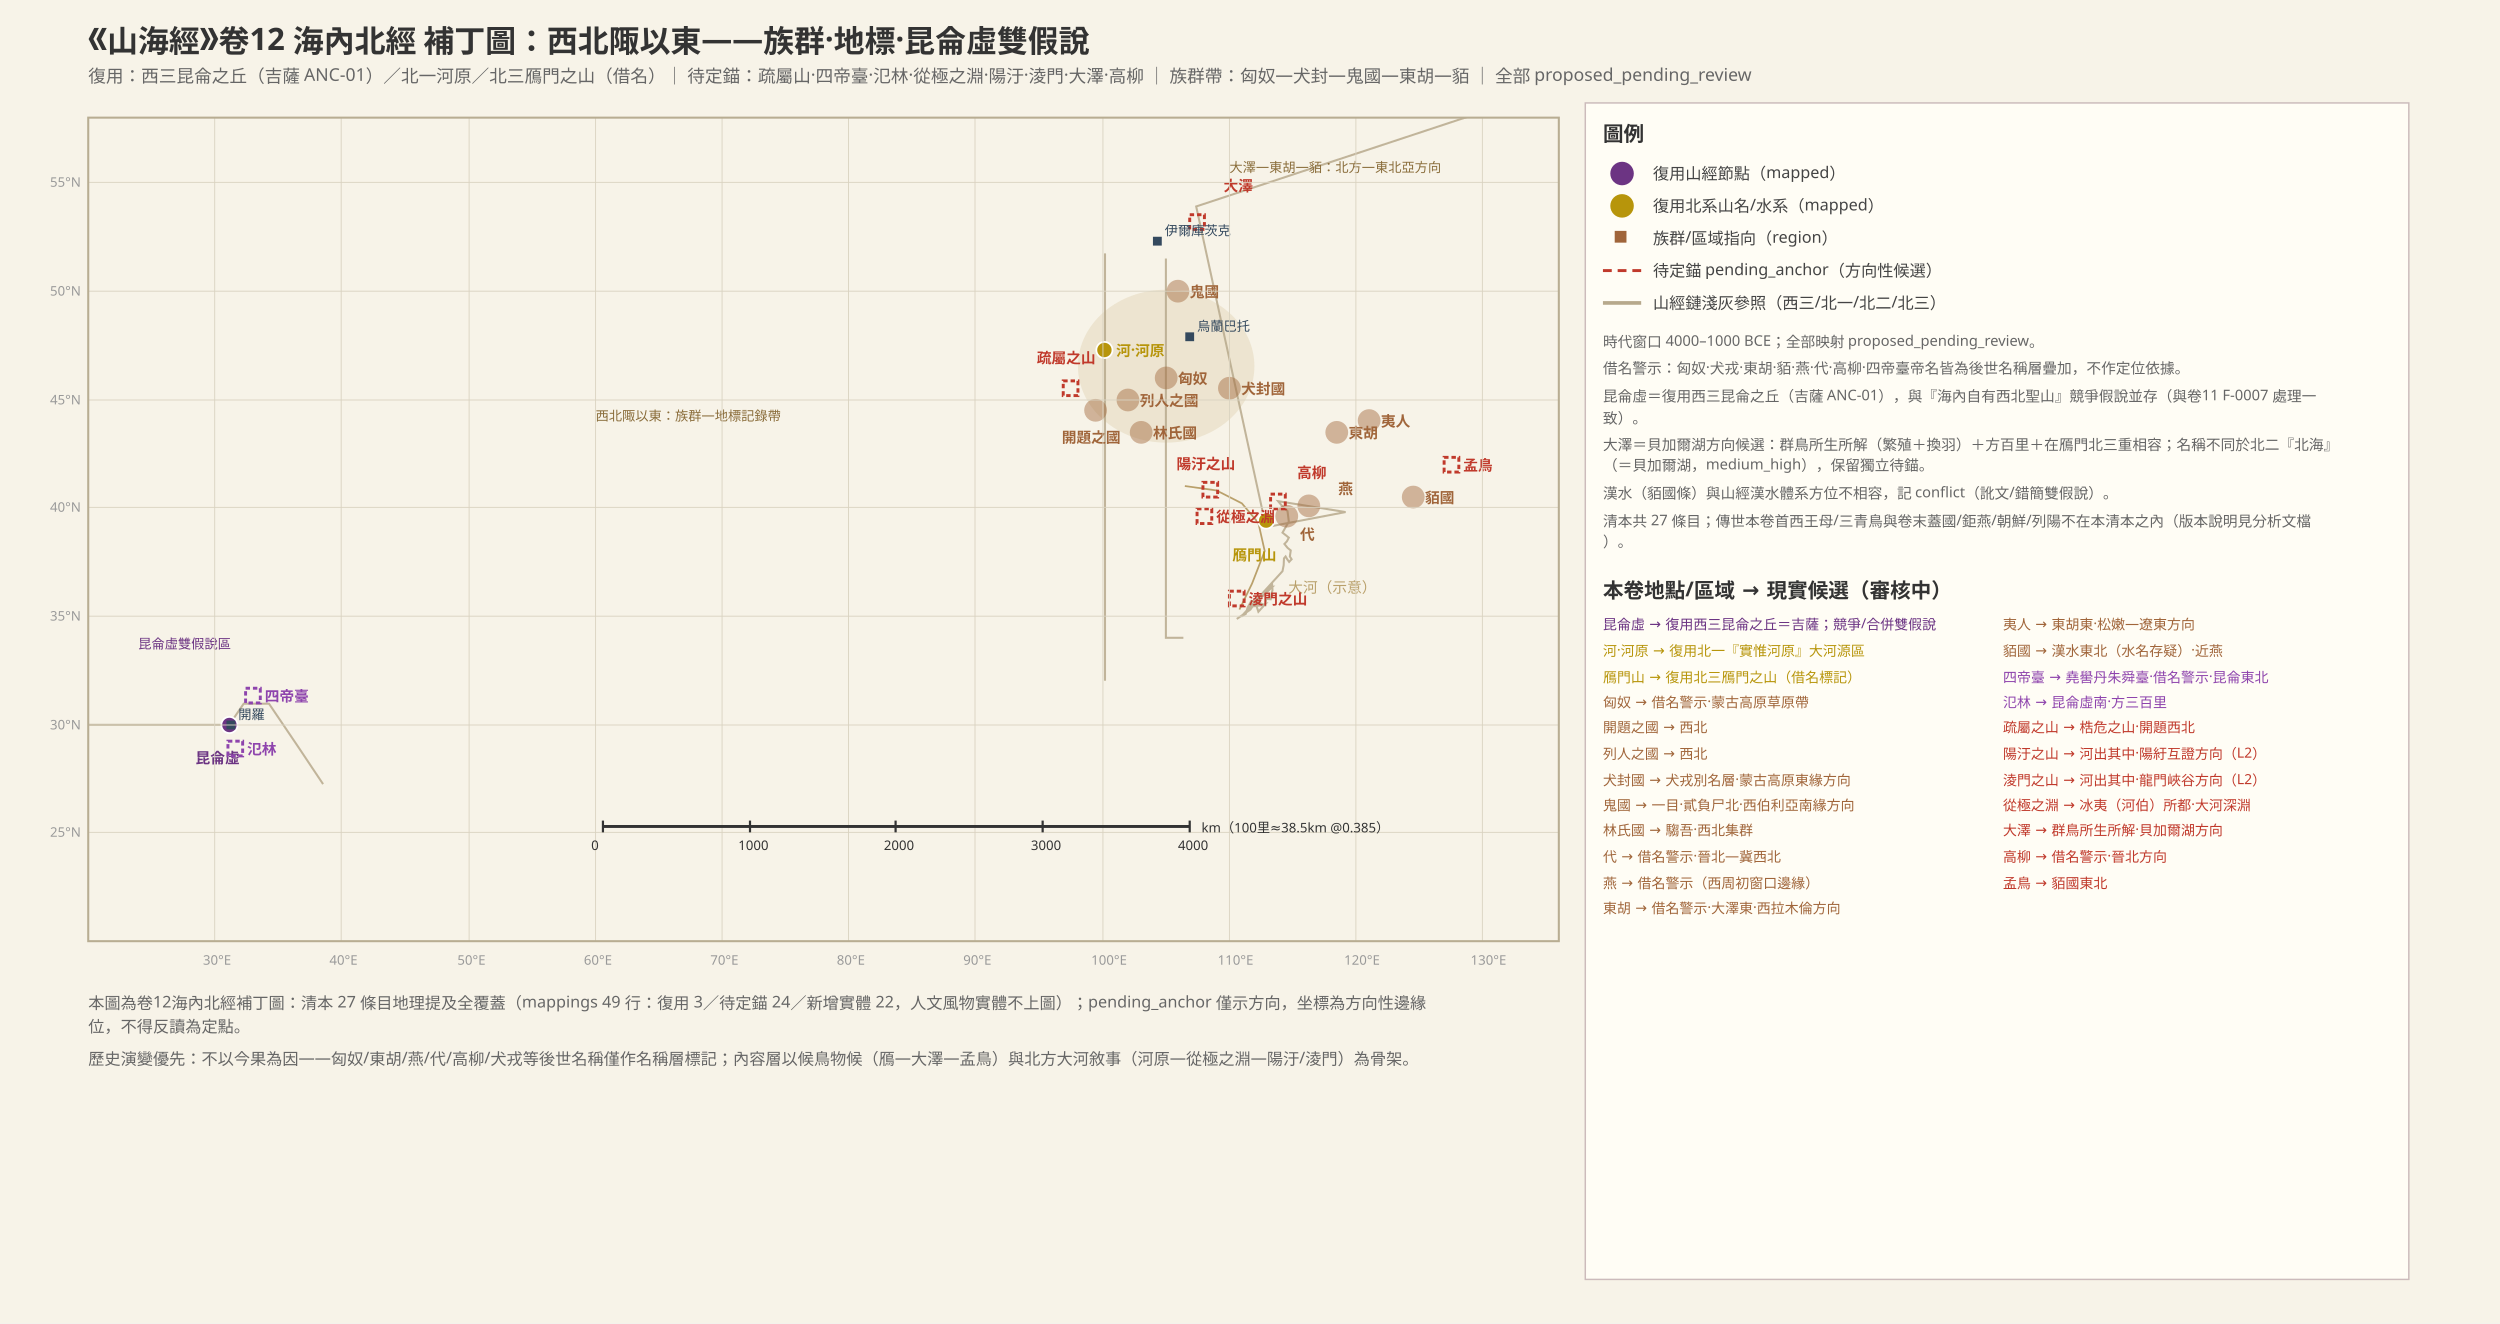
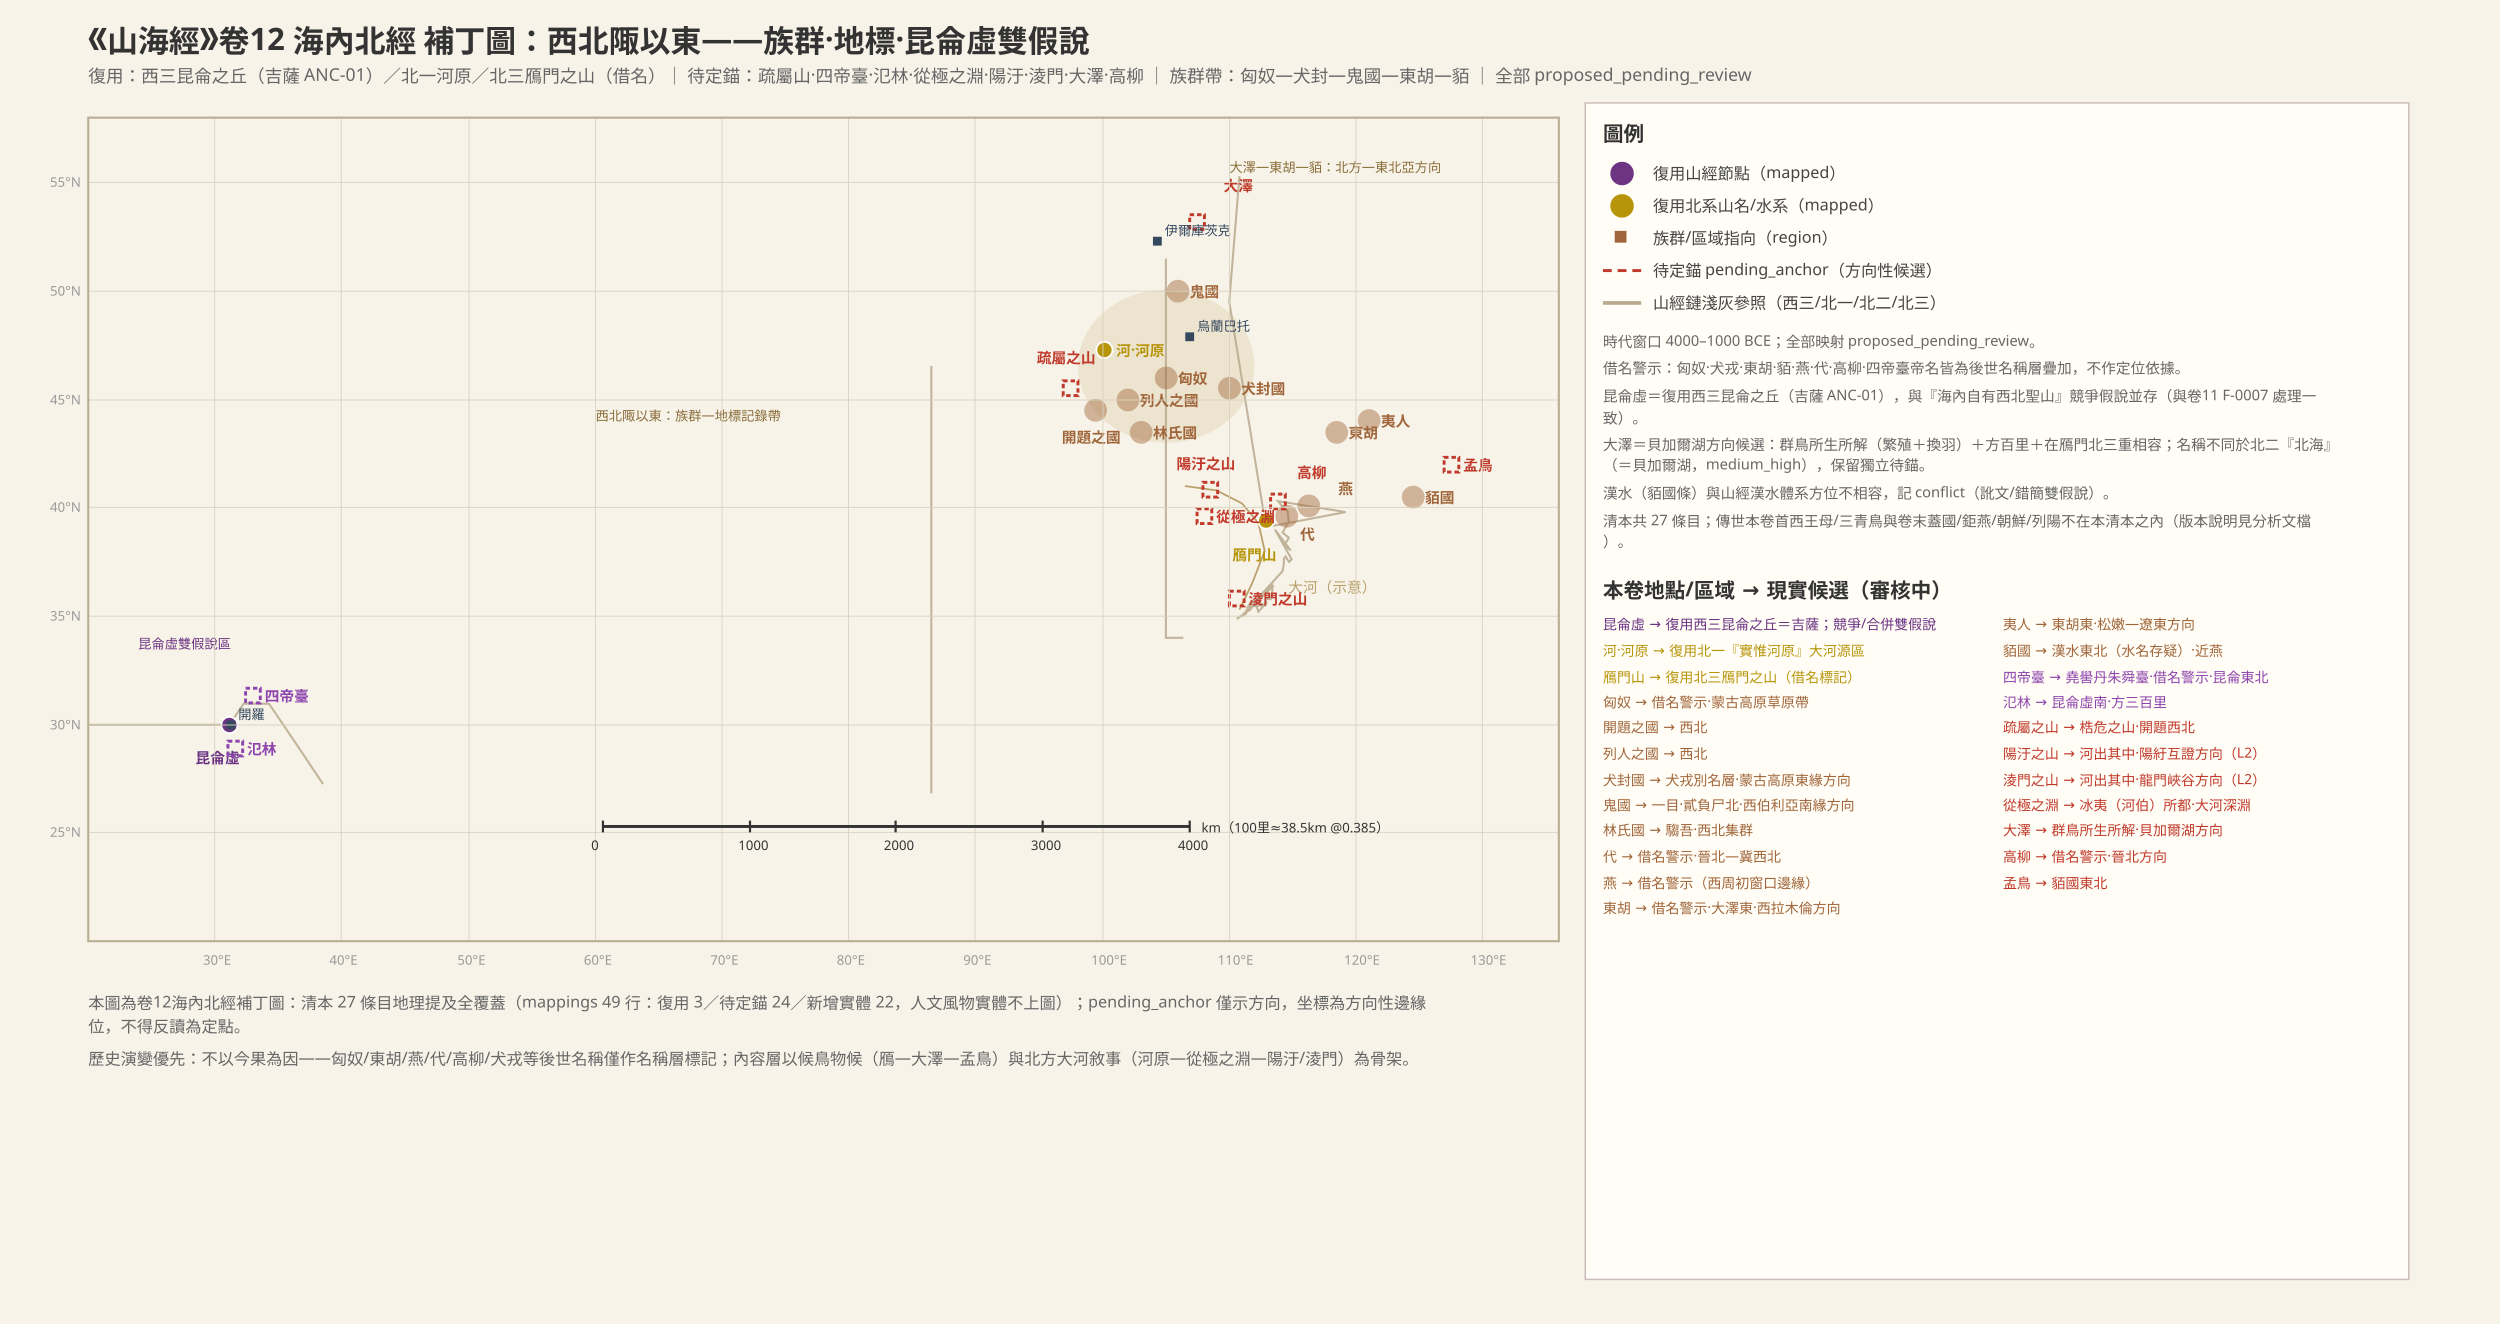
<svg xmlns="http://www.w3.org/2000/svg" width="1700" height="900" font-family="PingFang SC, Hiragino Sans GB, Microsoft YaHei, sans-serif">
  <rect width="1700" height="900" fill="#f7f3e8" />
  <clipPath id="mapclip">
    <rect x="60" y="80" width="1000" height="560" />
  </clipPath>
  <defs>
    <clipPath id="mapclip">
      <rect x="60" y="80" width="1000" height="560" />
    </clipPath>
    <pattern id="sand" width="8" height="8" patternUnits="userSpaceOnUse">
      <rect width="8" height="8" fill="#efe3c0" />
      <circle cx="2" cy="2" r="0.8" fill="#d6b96a" />
      <circle cx="6" cy="6" r="0.8" fill="#d6b96a" />
    </pattern>
  </defs>
  <text x="60" y="34" font-size="21" font-weight="bold" fill="#333">《山海經》卷12 海內北經 補丁圖：西北陬以東——族群·地標·昆侖虛雙假說</text>
  <text x="60" y="56" font-size="12" fill="#666">復用：西三昆侖之丘（吉薩 ANC-01）／北一河原／北三鴈門之山（借名）｜ 待定錨：疏屬山·四帝臺·氾林·從極之淵·陽汙·淩門·大澤·高柳 ｜ 族群帶：匈奴—犬封—鬼國—東胡—貊 ｜ 全部 proposed_pending_review</text>
  <g clip-path="url(#mapclip)">
    <polyline points="805.7,330.5 827.2,333.5 844.5,342.3 855.7,355.6 860.0,374.7 851.4,396.8 842.8,414.5" fill="none" stroke="#b9a06b" stroke-width="1.2" />
    <text x="876" y="403" font-size="10" fill="#b9a06b">大河（示意）</text>
    <ellipse cx="793" cy="249" rx="60" ry="52" fill="#d9c9a3" opacity="0.35" />
    <polyline points="219.7,533.2 212.4,522.3 203.4,508.8 193.2,493.7 182.9,478.5 176.7,478.5 165.7,478.5 155.9,492.9 143.3,492.9 129.5,492.9 122.6,492.9 110.5,492.9 94.1,492.9 83.7,492.9 76.8,492.9 67.2,492.9 56.8,492.9 49.9,492.9 42.4,492.9 35.9,492.9 23.8,492.9 13.8,492.9 10.3,492.9" fill="none" stroke="#b7a98c" stroke-width="1.4" opacity="0.85" />
-     <polyline points="751.4,462.9 751.4,450.0 751.4,434.7 751.4,414.2 751.4,396.3 751.4,376.8 751.4,356.3 751.4,346.1 751.4,331.9 751.4,326.3 751.4,315.9 751.4,306.8 751.4,290.4 751.4,280.1 751.4,268.3 751.4,254.0 751.4,237.7 751.4,227.5 751.4,217.2 751.4,207.0 751.4,197.7 751.4,195.2 751.4,190.1 751.4,180.9 751.4,172.3" fill="none" stroke="#b7a98c" stroke-width="1.4" opacity="0.85" />
+     <polyline points="633.3,539.5 633.3,526.7 633.3,511.3 633.3,490.9 633.3,472.9 633.3,453.4 633.3,432.9 633.3,422.8 633.3,408.5 633.3,402.9 633.3,392.6 633.3,383.4 633.3,367.1 633.3,356.8 633.3,345.0 633.3,330.7 633.3,314.3 633.3,304.1 633.3,293.8 633.3,283.7 633.3,274.4 633.3,271.9 633.3,266.7 633.3,257.6 633.3,248.9" fill="none" stroke="#b7a98c" stroke-width="1.4" opacity="0.85" />
    <polyline points="804.7,433.7 792.8,433.7 792.8,431.0 792.8,420.9 792.8,402.9 792.8,382.5 792.8,363.1 792.8,343.6 792.8,325.7 792.8,307.8 792.8,289.9 792.8,274.5 792.8,256.7 792.8,236.2 792.8,216.8 792.8,175.8" fill="none" stroke="#b7a98c" stroke-width="1.4" opacity="0.85" />
-     <polyline points="841.0,420.9 850.3,414.5 852.7,410.8 854.8,410.1 852.2,412.3 857.8,411.6 860.4,410.8 855.7,416.0 853.5,409.4 844.1,419.2 847.1,417.5 848.4,413.1 850.9,408.6 854.1,408.9 856.1,409.8 860.4,411.6 861.0,407.2 864.1,407.5 864.7,403.5 865.3,401.3 865.0,396.8 860.4,402.4 863.6,399.3 865.2,399.1 844.1,419.2 872.1,388.4 872.9,384.3 873.1,379.7 874.2,378.4 875.3,380.3 876.6,382.1 878.3,380.3 877.1,378.4 877.7,374.3 875.5,372.5 873.4,369.9 875.1,368.1 876.4,365.6 872.1,362.2 876.4,354.7 875.5,347.5 871.6,343.8 869.1,340.8 915.0,348.2 860.9,358.5 813.4,140.4 1353.1,-37.9" fill="none" stroke="#b7a98c" stroke-width="1.4" opacity="0.85" />
+     <polyline points="841.0,420.9 850.3,414.5 852.7,410.8 854.8,410.1 852.2,412.3 857.8,411.6 860.4,410.8 855.7,416.0 853.5,409.4 844.1,419.2 847.1,417.5 848.4,413.1 850.9,408.6 854.1,408.9 856.1,409.8 860.4,411.6 861.0,407.2 864.1,407.5 864.7,403.5 865.3,401.3 865.0,396.8 860.4,402.4 863.6,399.3 865.2,399.1 844.1,419.2 872.1,388.4 872.9,384.3 873.1,379.7 874.2,378.4 875.3,380.3 876.6,382.1 878.3,380.3 866.9,360.0 877.7,374.3 875.5,372.5 873.4,369.9 875.1,368.1 876.4,365.6 872.1,362.2 876.4,354.7 875.5,347.5 871.6,343.8 869.1,340.8 915.0,348.2 860.9,358.5 835.9,205.3 842.8,119.8" fill="none" stroke="#b7a98c" stroke-width="1.4" opacity="0.85" />
    <text x="405" y="286" font-size="9" fill="#8a6d3b">西北陬以東：族群—地標記錄帶</text>
    <text x="836" y="117" font-size="9" fill="#8a6d3b">大澤—東胡—貊：北方—東北亞方向</text>
    <text x="94" y="441" font-size="9" fill="#6c3483">昆侖虛雙假說區</text>
    <circle cx="156" cy="493" r="5.5" fill="#6c3483" stroke="#fff" stroke-width="1.2" />
    <text x="133" y="519" font-size="10" font-weight="bold" fill="#6c3483">昆侖虛</text>
    <circle cx="751" cy="238" r="5.5" fill="#b7950b" stroke="#fff" stroke-width="1.2" />
    <text x="759" y="242" font-size="10" font-weight="bold" fill="#b7950b">河·河原</text>
    <circle cx="861" cy="354" r="5.5" fill="#b7950b" stroke="#fff" stroke-width="1.2" />
    <text x="838" y="381" font-size="10" font-weight="bold" fill="#b7950b">鴈門山</text>
    <circle cx="793" cy="257" r="7" fill="#a0653a" opacity="0.45" stroke="#a0653a" stroke-width="1.5" />
    <text x="801" y="261" font-size="10" font-weight="bold" fill="#a0653a">匈奴</text>
    <circle cx="745" cy="279" r="7" fill="#a0653a" opacity="0.45" stroke="#a0653a" stroke-width="1.5" />
    <text x="722" y="301" font-size="10" font-weight="bold" fill="#a0653a">開題之國</text>
    <circle cx="767" cy="272" r="7" fill="#a0653a" opacity="0.45" stroke="#a0653a" stroke-width="1.5" />
    <text x="775" y="276" font-size="10" font-weight="bold" fill="#a0653a">列人之國</text>
    <circle cx="836" cy="264" r="7" fill="#a0653a" opacity="0.45" stroke="#a0653a" stroke-width="1.5" />
    <text x="844" y="268" font-size="10" font-weight="bold" fill="#a0653a">犬封國</text>
    <circle cx="801" cy="198" r="7" fill="#a0653a" opacity="0.45" stroke="#a0653a" stroke-width="1.5" />
    <text x="809" y="202" font-size="10" font-weight="bold" fill="#a0653a">鬼國</text>
    <circle cx="776" cy="294" r="7" fill="#a0653a" opacity="0.45" stroke="#a0653a" stroke-width="1.5" />
    <text x="784" y="298" font-size="10" font-weight="bold" fill="#a0653a">林氏國</text>
    <circle cx="875" cy="351" r="7" fill="#a0653a" opacity="0.45" stroke="#a0653a" stroke-width="1.5" />
    <text x="884" y="367" font-size="10" font-weight="bold" fill="#a0653a">代</text>
    <circle cx="890" cy="344" r="7" fill="#a0653a" opacity="0.45" stroke="#a0653a" stroke-width="1.5" />
    <text x="910" y="336" font-size="10" font-weight="bold" fill="#a0653a">燕</text>
    <circle cx="909" cy="294" r="7" fill="#a0653a" opacity="0.45" stroke="#a0653a" stroke-width="1.5" />
    <text x="917" y="298" font-size="10" font-weight="bold" fill="#a0653a">東胡</text>
    <circle cx="931" cy="286" r="7" fill="#a0653a" opacity="0.45" stroke="#a0653a" stroke-width="1.5" />
    <text x="939" y="290" font-size="10" font-weight="bold" fill="#a0653a">夷人</text>
    <circle cx="961" cy="338" r="7" fill="#a0653a" opacity="0.45" stroke="#a0653a" stroke-width="1.5" />
    <text x="969" y="342" font-size="10" font-weight="bold" fill="#a0653a">貊國</text>
    <rect x="167" y="468" width="10" height="10" fill="none" stroke="#8e44ad" stroke-width="2" stroke-dasharray="3 2" />
    <text x="180" y="477" font-size="10" font-weight="bold" fill="#8e44ad">四帝臺</text>
    <rect x="155" y="504" width="10" height="10" fill="none" stroke="#8e44ad" stroke-width="2" stroke-dasharray="3 2" />
    <text x="168" y="513" font-size="10" font-weight="bold" fill="#8e44ad">氾林</text>
    <rect x="723" y="259" width="10" height="10" fill="none" stroke="#c0392b" stroke-width="2" stroke-dasharray="3 2" />
    <text x="705" y="247" font-size="10" font-weight="bold" fill="#c0392b">疏屬之山</text>
    <rect x="818" y="328" width="10" height="10" fill="none" stroke="#c0392b" stroke-width="2" stroke-dasharray="3 2" />
    <text x="800" y="319" font-size="10" font-weight="bold" fill="#c0392b">陽汙之山</text>
    <rect x="836" y="402" width="10" height="10" fill="none" stroke="#c0392b" stroke-width="2" stroke-dasharray="3 2" />
    <text x="849" y="411" font-size="10" font-weight="bold" fill="#c0392b">淩門之山</text>
    <rect x="814" y="346" width="10" height="10" fill="none" stroke="#c0392b" stroke-width="2" stroke-dasharray="3 2" />
    <text x="827" y="355" font-size="10" font-weight="bold" fill="#c0392b">從極之淵</text>
    <rect x="809" y="146" width="10" height="10" fill="none" stroke="#c0392b" stroke-width="2" stroke-dasharray="3 2" />
    <text x="832" y="130" font-size="10" font-weight="bold" fill="#c0392b">大澤</text>
    <rect x="864" y="336" width="10" height="10" fill="none" stroke="#c0392b" stroke-width="2" stroke-dasharray="3 2" />
    <text x="882" y="325" font-size="10" font-weight="bold" fill="#c0392b">高柳</text>
    <rect x="982" y="311" width="10" height="10" fill="none" stroke="#c0392b" stroke-width="2" stroke-dasharray="3 2" />
    <text x="995" y="320" font-size="10" font-weight="bold" fill="#c0392b">孟鳥</text>
    <rect x="154" y="490" width="6" height="6" fill="#34495e" />
    <text x="162" y="489" font-size="9" fill="#34495e">開羅</text>
    <rect x="806" y="226" width="6" height="6" fill="#34495e" />
    <text x="814" y="225" font-size="9" fill="#34495e">烏蘭巴托</text>
    <rect x="784" y="161" width="6" height="6" fill="#34495e" />
    <text x="792" y="160" font-size="9" fill="#34495e">伊爾庫茨克</text>
  </g>
  <line x1="146" y1="640" x2="146" y2="80" stroke="#d9d2c0" stroke-width="0.6" />
  <text x="138" y="656" font-size="9" fill="#999">30°E</text>
  <line x1="232" y1="640" x2="232" y2="80" stroke="#d9d2c0" stroke-width="0.6" />
  <text x="224" y="656" font-size="9" fill="#999">40°E</text>
  <line x1="319" y1="640" x2="319" y2="80" stroke="#d9d2c0" stroke-width="0.6" />
  <text x="311" y="656" font-size="9" fill="#999">50°E</text>
  <line x1="405" y1="640" x2="405" y2="80" stroke="#d9d2c0" stroke-width="0.6" />
  <text x="397" y="656" font-size="9" fill="#999">60°E</text>
  <line x1="491" y1="640" x2="491" y2="80" stroke="#d9d2c0" stroke-width="0.6" />
  <text x="483" y="656" font-size="9" fill="#999">70°E</text>
  <line x1="577" y1="640" x2="577" y2="80" stroke="#d9d2c0" stroke-width="0.6" />
  <text x="569" y="656" font-size="9" fill="#999">80°E</text>
  <line x1="663" y1="640" x2="663" y2="80" stroke="#d9d2c0" stroke-width="0.6" />
  <text x="655" y="656" font-size="9" fill="#999">90°E</text>
  <line x1="750" y1="640" x2="750" y2="80" stroke="#d9d2c0" stroke-width="0.6" />
  <text x="742" y="656" font-size="9" fill="#999">100°E</text>
  <line x1="836" y1="640" x2="836" y2="80" stroke="#d9d2c0" stroke-width="0.6" />
  <text x="828" y="656" font-size="9" fill="#999">110°E</text>
  <line x1="922" y1="640" x2="922" y2="80" stroke="#d9d2c0" stroke-width="0.6" />
  <text x="914" y="656" font-size="9" fill="#999">120°E</text>
  <line x1="1008" y1="640" x2="1008" y2="80" stroke="#d9d2c0" stroke-width="0.6" />
  <text x="1000" y="656" font-size="9" fill="#999">130°E</text>
  <line x1="60" y1="566" x2="1060" y2="566" stroke="#d9d2c0" stroke-width="0.6" />
  <text x="34" y="569" font-size="9" fill="#999">25°N</text>
  <line x1="60" y1="493" x2="1060" y2="493" stroke="#d9d2c0" stroke-width="0.6" />
  <text x="34" y="496" font-size="9" fill="#999">30°N</text>
  <line x1="60" y1="419" x2="1060" y2="419" stroke="#d9d2c0" stroke-width="0.6" />
  <text x="34" y="422" font-size="9" fill="#999">35°N</text>
  <line x1="60" y1="345" x2="1060" y2="345" stroke="#d9d2c0" stroke-width="0.6" />
  <text x="34" y="348" font-size="9" fill="#999">40°N</text>
  <line x1="60" y1="272" x2="1060" y2="272" stroke="#d9d2c0" stroke-width="0.6" />
  <text x="34" y="275" font-size="9" fill="#999">45°N</text>
  <line x1="60" y1="198" x2="1060" y2="198" stroke="#d9d2c0" stroke-width="0.6" />
  <text x="34" y="201" font-size="9" fill="#999">50°N</text>
  <line x1="60" y1="124" x2="1060" y2="124" stroke="#d9d2c0" stroke-width="0.6" />
  <text x="34" y="127" font-size="9" fill="#999">55°N</text>
  <rect x="60" y="80" width="1000" height="560" fill="none" stroke="#b8ad92" stroke-width="1.4" />
  <line x1="410" y1="562" x2="809" y2="562" stroke="#333" stroke-width="2" />
  <line x1="410" y1="558" x2="410" y2="566" stroke="#333" stroke-width="1.5" />
  <text x="402" y="578" font-size="9" fill="#333">0</text>
  <line x1="510" y1="558" x2="510" y2="566" stroke="#333" stroke-width="1.5" />
  <text x="502" y="578" font-size="9" fill="#333">1000</text>
  <line x1="609" y1="558" x2="609" y2="566" stroke="#333" stroke-width="1.5" />
  <text x="601" y="578" font-size="9" fill="#333">2000</text>
  <line x1="709" y1="558" x2="709" y2="566" stroke="#333" stroke-width="1.5" />
  <text x="701" y="578" font-size="9" fill="#333">3000</text>
  <line x1="809" y1="558" x2="809" y2="566" stroke="#333" stroke-width="1.5" />
  <text x="801" y="578" font-size="9" fill="#333">4000</text>
  <text x="817" y="566" font-size="9" fill="#333">km（100里≈38.5km @0.385）</text>
  <rect x="1078" y="70" width="560" height="800" fill="#fffdf5" stroke="#cbb" />
  <text x="1090" y="96" font-size="14" font-weight="bold" fill="#333">圖例</text>
  <circle cx="1103" cy="118" r="8" fill="#6c3483" />
  <text x="1124" y="122" font-size="11" fill="#444">復用山經節點（mapped）</text>
  <circle cx="1103" cy="140" r="8" fill="#b7950b" />
  <text x="1124" y="144" font-size="11" fill="#444">復用北系山名/水系（mapped）</text>
  <rect x="1098" y="157" width="8" height="8" fill="#a0653a" />
  <text x="1124" y="166" font-size="11" fill="#444">族群/區域指向（region）</text>
  <line x1="1090" y1="184" x2="1116" y2="184" stroke="#c0392b" stroke-width="2" stroke-dasharray="6 4" />
  <text x="1124" y="188" font-size="11" fill="#444">待定錨 pending_anchor（方向性候選）</text>
  <line x1="1090" y1="206" x2="1116" y2="206" stroke="#b7a98c" stroke-width="2.5" />
  <text x="1124" y="210" font-size="11" fill="#444">山經鏈淺灰參照（西三/北一/北二/北三）</text>
  <text x="1090" y="236" font-size="10" fill="#666">時代窗口 4000–1000 BCE；全部映射 proposed_pending_review。</text>
  <text x="1090" y="254" font-size="10" fill="#666">借名警示：匈奴·犬戎·東胡·貊·燕·代·高柳·四帝臺帝名皆為後世名稱層疊加，不作定位依據。</text>
  <text x="1090" y="273" font-size="10" fill="#666">昆侖虛＝復用西三昆侖之丘（吉薩 ANC-01），與『海內自有西北聖山』競爭假說並存（與卷11 F-0007 處理一</text>
  <text x="1090" y="288" font-size="10" fill="#666">致）。</text>
  <text x="1090" y="306" font-size="10" fill="#666">大澤＝貝加爾湖方向候選：群鳥所生所解（繁殖＋換羽）＋方百里＋在鴈門北三重相容；名稱不同於北二『北海』</text>
  <text x="1090" y="320" font-size="10" fill="#666">（＝貝加爾湖，medium_high），保留獨立待錨。</text>
  <text x="1090" y="339" font-size="10" fill="#666">漢水（貊國條）與山經漢水體系方位不相容，記 conflict（訛文/錯簡雙假說）。</text>
  <text x="1090" y="358" font-size="10" fill="#666">清本共 27 條目；傳世本卷首西王母/三青鳥與卷末蓋國/鉅燕/朝鮮/列陽不在本清本之內（版本說明見分析文檔</text>
  <text x="1090" y="372" font-size="10" fill="#666">）。</text>
  <text x="1090" y="406.5" font-size="14" font-weight="bold" fill="#333">本卷地點/區域 → 現實候選（審核中）</text>
  <text x="1090" y="428" font-size="9.5" fill="#6c3483">昆侖虛 → 復用西三昆侖之丘＝吉薩；競爭/合併雙假說</text>
  <text x="1090" y="446" font-size="9.5" fill="#b7950b">河·河原 → 復用北一『實惟河原』大河源區</text>
  <text x="1090" y="464" font-size="9.5" fill="#b7950b">鴈門山 → 復用北三鴈門之山（借名標記）</text>
  <text x="1090" y="481" font-size="9.5" fill="#a0653a">匈奴 → 借名警示·蒙古高原草原帶</text>
  <text x="1090" y="498" font-size="9.5" fill="#a0653a">開題之國 → 西北</text>
  <text x="1090" y="516" font-size="9.5" fill="#a0653a">列人之國 → 西北</text>
  <text x="1090" y="534" font-size="9.5" fill="#a0653a">犬封國 → 犬戎別名層·蒙古高原東緣方向</text>
  <text x="1090" y="551" font-size="9.5" fill="#a0653a">鬼國 → 一目·貳負尸北·西伯利亞南緣方向</text>
  <text x="1090" y="568" font-size="9.5" fill="#a0653a">林氏國 → 騶吾·西北集群</text>
  <text x="1090" y="586" font-size="9.5" fill="#a0653a">代 → 借名警示·晉北—冀西北</text>
  <text x="1090" y="604" font-size="9.5" fill="#a0653a">燕 → 借名警示（西周初窗口邊緣）</text>
  <text x="1090" y="621" font-size="9.5" fill="#a0653a">東胡 → 借名警示·大澤東·西拉木倫方向</text>
  <text x="1362" y="428" font-size="9.5" fill="#a0653a">夷人 → 東胡東·松嫩—遼東方向</text>
  <text x="1362" y="446" font-size="9.5" fill="#a0653a">貊國 → 漢水東北（水名存疑）·近燕</text>
  <text x="1362" y="464" font-size="9.5" fill="#8e44ad">四帝臺 → 堯嚳丹朱舜臺·借名警示·昆侖東北</text>
  <text x="1362" y="481" font-size="9.5" fill="#8e44ad">氾林 → 昆侖虛南·方三百里</text>
  <text x="1362" y="498" font-size="9.5" fill="#c0392b">疏屬之山 → 梏危之山·開題西北</text>
  <text x="1362" y="516" font-size="9.5" fill="#c0392b">陽汙之山 → 河出其中·陽紆互證方向（L2）</text>
  <text x="1362" y="534" font-size="9.5" fill="#c0392b">淩門之山 → 河出其中·龍門峽谷方向（L2）</text>
  <text x="1362" y="551" font-size="9.5" fill="#c0392b">從極之淵 → 冰夷（河伯）所都·大河深淵</text>
  <text x="1362" y="568" font-size="9.5" fill="#c0392b">大澤 → 群鳥所生所解·貝加爾湖方向</text>
  <text x="1362" y="586" font-size="9.5" fill="#c0392b">高柳 → 借名警示·晉北方向</text>
  <text x="1362" y="604" font-size="9.5" fill="#c0392b">孟鳥 → 貊國東北</text>
  <text x="60" y="686" font-size="11" fill="#666">本圖為卷12海內北經補丁圖：清本 27 條目地理提及全覆蓋（mappings 49 行：復用 3／待定錨 24／新增實體 22，人文風物實體不上圖）；pending_anchor 僅示方向，坐標為方向性邊緣</text>
  <text x="60" y="702" font-size="11" fill="#666">位，不得反讀為定點。</text>
  <text x="60" y="724" font-size="11" fill="#666">歷史演變優先：不以今果為因——匈奴/東胡/燕/代/高柳/犬戎等後世名稱僅作名稱層標記；內容層以候鳥物候（鴈—大澤—孟鳥）與北方大河敘事（河原—從極之淵—陽汙/淩門）為骨架。</text>
</svg>
